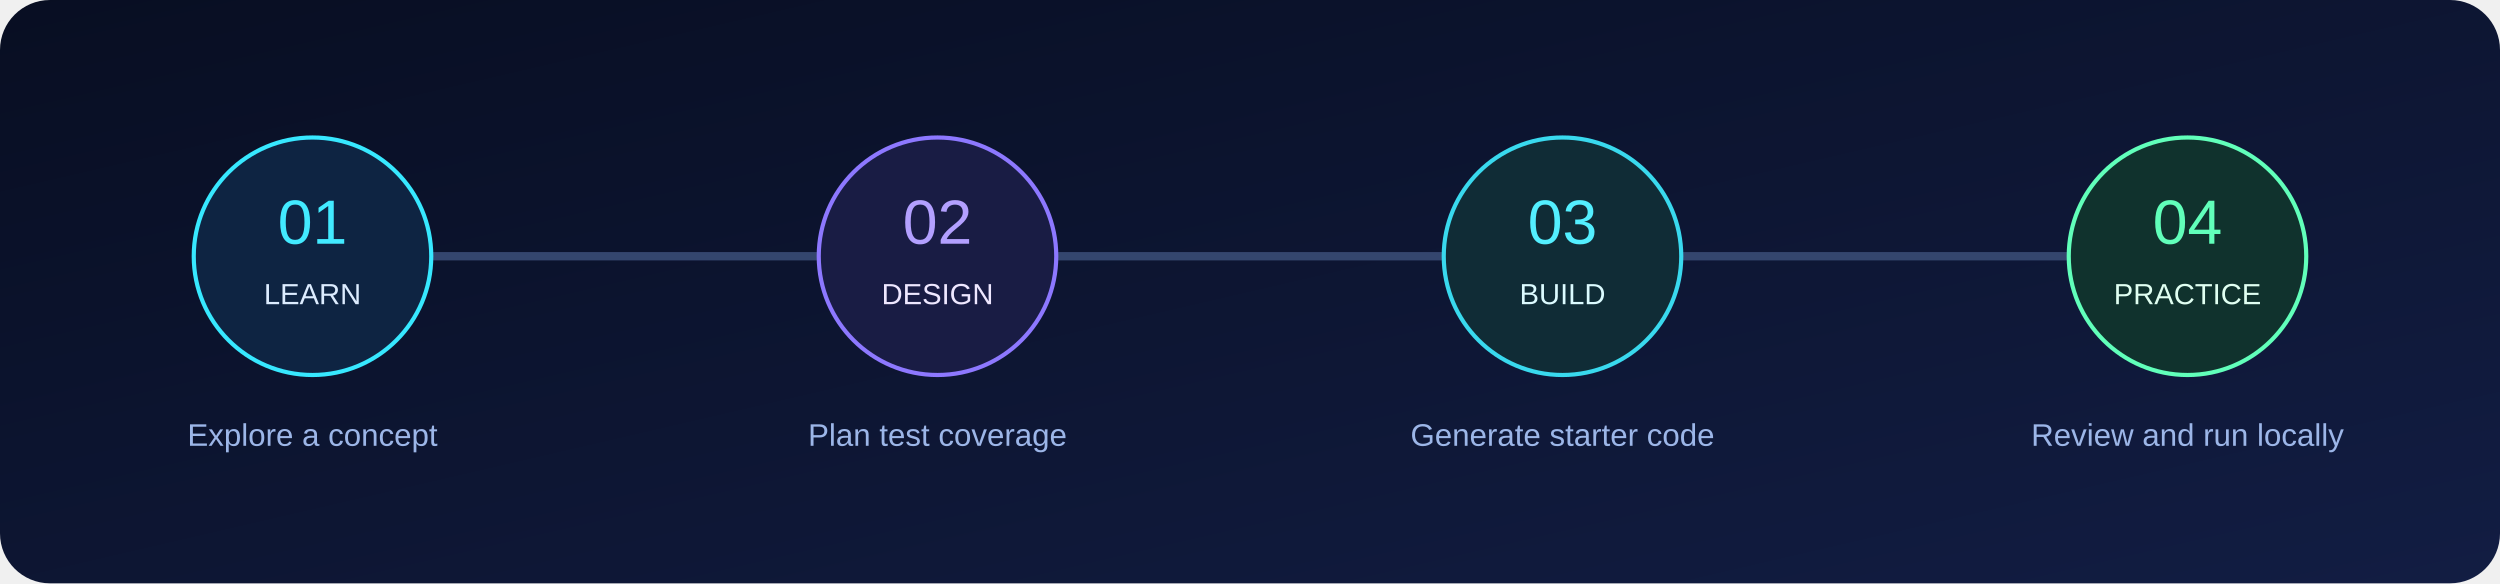
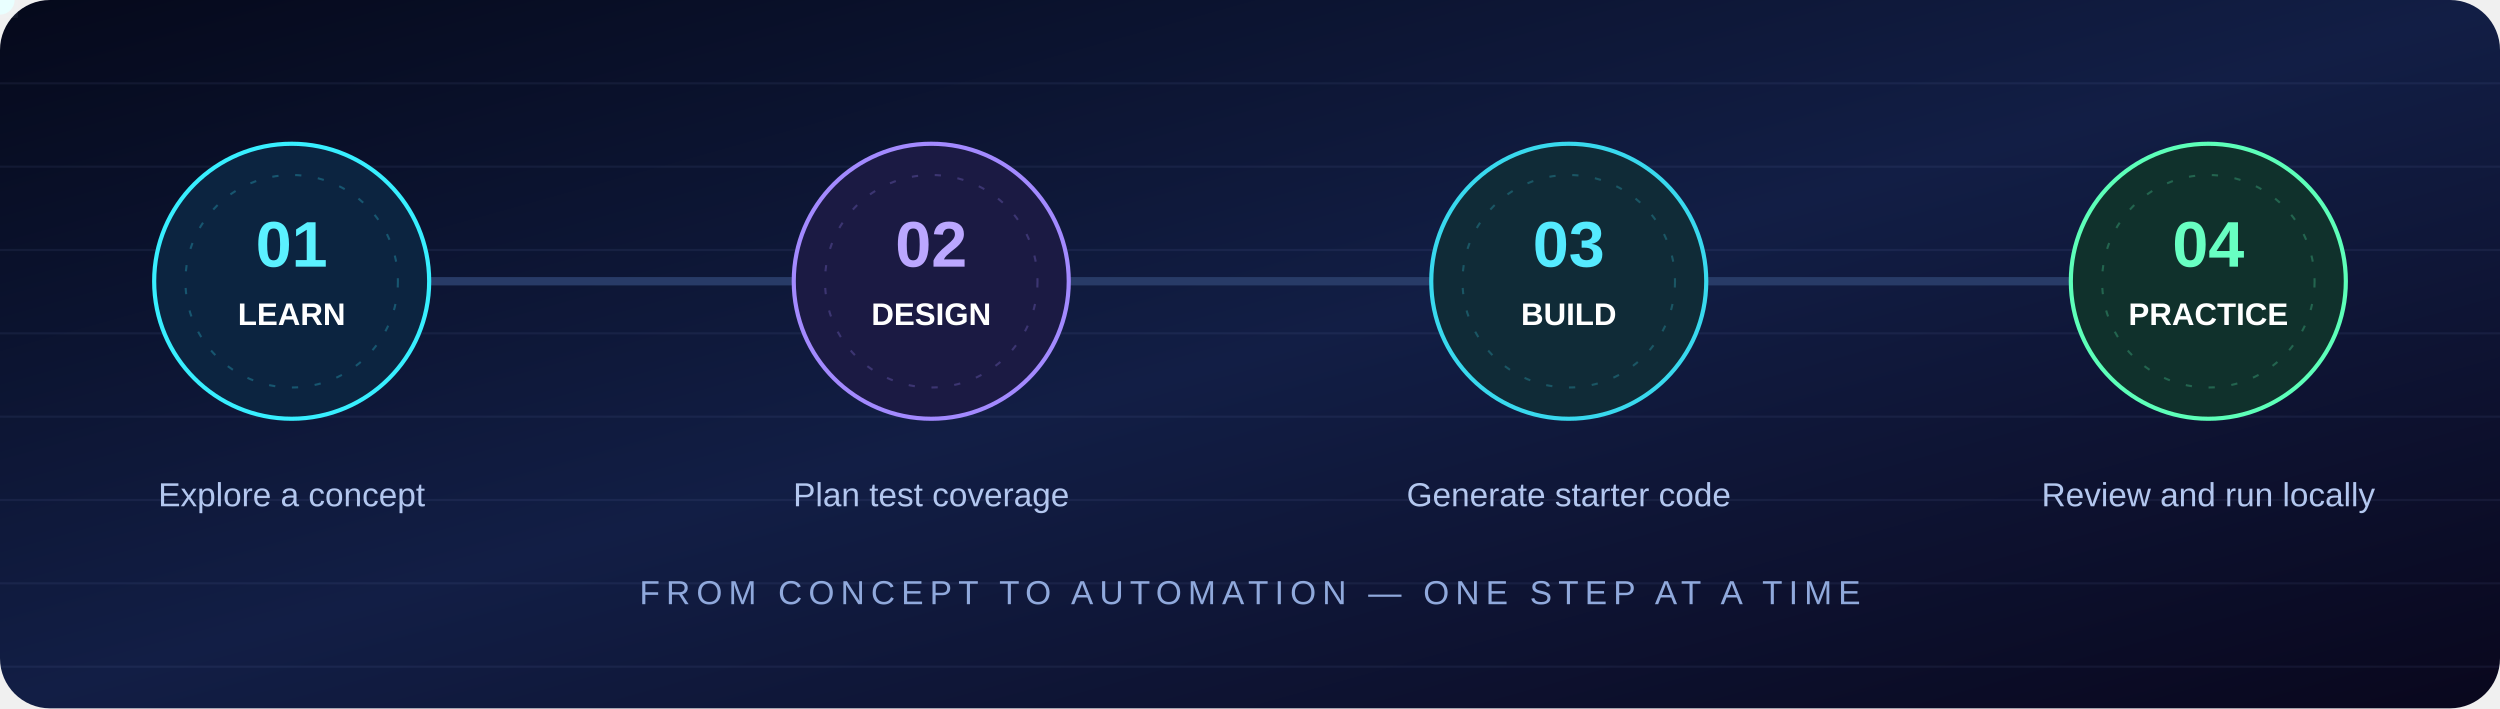
- <svg xmlns="http://www.w3.org/2000/svg" width="1200" height="280" viewBox="0 0 1200 280" role="img" aria-labelledby="t d">
+ <svg xmlns="http://www.w3.org/2000/svg" width="1200" height="340" viewBox="0 0 1200 340" role="img" aria-labelledby="t d">
  <defs>
    <linearGradient id="bg" x1="0" y1="0" x2="1" y2="1">
-       <stop stop-color="#080e22" />
-       <stop offset="1" stop-color="#121d43" />
+       <stop stop-color="#05091b" />
+       <stop offset=".5" stop-color="#121e45" />
+       <stop offset="1" stop-color="#09071d" />
    </linearGradient>
-     <linearGradient id="line" x1="0" y1="0" x2="1" y2="0">
-       <stop stop-color="#37e8ff" />
-       <stop offset=".5" stop-color="#8d78ff" />
-       <stop offset="1" stop-color="#61ffba" />
+     <linearGradient id="path" x1="0" y1="0" x2="1" y2="0">
+       <stop stop-color="#39efff" />
+       <stop offset=".5" stop-color="#9b79ff" />
+       <stop offset="1" stop-color="#5effb8" />
    </linearGradient>
+     <filter id="glow">
+       <feGaussianBlur stdDeviation="5" result="b" />
+       <feMerge>
+         <feMergeNode in="b" />
+         <feMergeNode in="SourceGraphic" />
+       </feMerge>
+     </filter>
  </defs>
-   <rect width="1200" height="280" rx="24" fill="url(#bg)" />
-   <path d="M180 123H1020" stroke="#34466e" stroke-width="4" stroke-linecap="round" />
-   <path d="M180 123H1020" stroke="url(#line)" stroke-width="3" stroke-dasharray="20 16">
-     <animate attributeName="stroke-dashoffset" from="0" to="-144" dur="4s" repeatCount="indefinite" />
+   <rect width="1200" height="340" rx="24" fill="url(#bg)" />
+   <g stroke="#9db7ff" stroke-opacity=".07">
+     <path d="M0 40H1200M0 80H1200M0 120H1200M0 160H1200M0 200H1200M0 240H1200M0 280H1200M0 320H1200" />
+   </g>
+   <path d="M140 135H1060" stroke="#283b67" stroke-width="4" stroke-linecap="round" />
+   <path d="M140 135H1060" stroke="url(#path)" stroke-width="3" stroke-dasharray="24 14" filter="url(#glow)">
+     <animate attributeName="stroke-dashoffset" from="0" to="-152" dur="3s" repeatCount="indefinite" />
  </path>
+   <circle r="7" fill="#e9ffff" filter="url(#glow)">
+     <animateMotion dur="4s" repeatCount="indefinite" path="M140 135H1060" />
+   </circle>
  <g font-family="Arial,Helvetica,sans-serif" text-anchor="middle">
-     <g transform="translate(150 123)">
-       <circle r="57" fill="#0e2442" stroke="#37e8ff" stroke-width="2">
-         <animate attributeName="r" values="55;59;55" dur="2.5s" repeatCount="indefinite" />
+     <g transform="translate(140 135)">
+       <circle r="66" fill="#0c2440" stroke="#38efff" stroke-width="2">
+         <animate attributeName="r" values="63;68;63" dur="2.5s" repeatCount="indefinite" />
      </circle>
-       <text y="-6" font-size="30" fill="#42eaff">01</text>
-       <text y="23" font-size="14" fill="#dcecff">LEARN</text>
-       <text y="91" font-size="15" fill="#9cb6e8">Explore a concept</text>
+       <circle r="51" fill="none" stroke="#38efff" stroke-opacity=".25" stroke-dasharray="3 8">
+         <animateTransform attributeName="transform" type="rotate" from="0" to="360" dur="14s" repeatCount="indefinite" />
+       </circle>
+       <text y="-7" font-size="31" font-weight="700" fill="#5bf1ff">01</text>
+       <text y="21" font-size="15" font-weight="700" fill="#fff">LEARN</text>
+       <text y="108" font-size="16" fill="#b3c7ef">Explore a concept</text>
    </g>
-     <g transform="translate(450 123)">
-       <circle r="57" fill="#191c44" stroke="#8d78ff" stroke-width="2">
-         <animate attributeName="r" values="57;53;57" dur="2.8s" repeatCount="indefinite" />
+     <g transform="translate(447 135)">
+       <circle r="66" fill="#1b1a43" stroke="#a38aff" stroke-width="2">
+         <animate attributeName="r" values="66;61;66" dur="2.8s" repeatCount="indefinite" />
      </circle>
-       <text y="-6" font-size="30" fill="#b3a0ff">02</text>
-       <text y="23" font-size="14" fill="#eee7ff">DESIGN</text>
-       <text y="91" font-size="15" fill="#9cb6e8">Plan test coverage</text>
+       <circle r="51" fill="none" stroke="#a38aff" stroke-opacity=".25" stroke-dasharray="3 8">
+         <animateTransform attributeName="transform" type="rotate" from="360" to="0" dur="12s" repeatCount="indefinite" />
+       </circle>
+       <text y="-7" font-size="31" font-weight="700" fill="#bba7ff">02</text>
+       <text y="21" font-size="15" font-weight="700" fill="#fff">DESIGN</text>
+       <text y="108" font-size="16" fill="#b3c7ef">Plan test coverage</text>
    </g>
-     <g transform="translate(750 123)">
-       <circle r="57" fill="#102c36" stroke="#39d9ee" stroke-width="2">
-         <animate attributeName="r" values="55;59;55" dur="2.6s" repeatCount="indefinite" />
+     <g transform="translate(753 135)">
+       <circle r="66" fill="#102b37" stroke="#39d9ee" stroke-width="2">
+         <animate attributeName="r" values="63;68;63" dur="2.6s" repeatCount="indefinite" />
      </circle>
-       <text y="-6" font-size="30" fill="#53efff">03</text>
-       <text y="23" font-size="14" fill="#dcfbff">BUILD</text>
-       <text y="91" font-size="15" fill="#9cb6e8">Generate starter code</text>
+       <circle r="51" fill="none" stroke="#39d9ee" stroke-opacity=".25" stroke-dasharray="3 8">
+         <animateTransform attributeName="transform" type="rotate" from="0" to="360" dur="16s" repeatCount="indefinite" />
+       </circle>
+       <text y="-7" font-size="31" font-weight="700" fill="#55eaff">03</text>
+       <text y="21" font-size="15" font-weight="700" fill="#fff">BUILD</text>
+       <text y="108" font-size="16" fill="#b3c7ef">Generate starter code</text>
    </g>
-     <g transform="translate(1050 123)">
-       <circle r="57" fill="#10322d" stroke="#61ffba" stroke-width="2">
-         <animate attributeName="r" values="57;53;57" dur="3s" repeatCount="indefinite" />
+     <g transform="translate(1060 135)">
+       <circle r="66" fill="#10312c" stroke="#5dffb9" stroke-width="2">
+         <animate attributeName="r" values="66;61;66" dur="3s" repeatCount="indefinite" />
      </circle>
-       <text y="-6" font-size="30" fill="#61ffba">04</text>
-       <text y="23" font-size="14" fill="#e0fff1">PRACTICE</text>
-       <text y="91" font-size="15" fill="#9cb6e8">Review and run locally</text>
+       <circle r="51" fill="none" stroke="#5dffb9" stroke-opacity=".25" stroke-dasharray="3 8">
+         <animateTransform attributeName="transform" type="rotate" from="360" to="0" dur="13s" repeatCount="indefinite" />
+       </circle>
+       <text y="-7" font-size="31" font-weight="700" fill="#68ffc2">04</text>
+       <text y="21" font-size="15" font-weight="700" fill="#fff">PRACTICE</text>
+       <text y="108" font-size="16" fill="#b3c7ef">Review and run locally</text>
    </g>
  </g>
+   <text x="600" y="290" font-family="Arial,Helvetica,sans-serif" font-size="16" fill="#90a9dc" text-anchor="middle" letter-spacing="3">FROM CONCEPT TO AUTOMATION — ONE STEP AT A TIME</text>
</svg>
